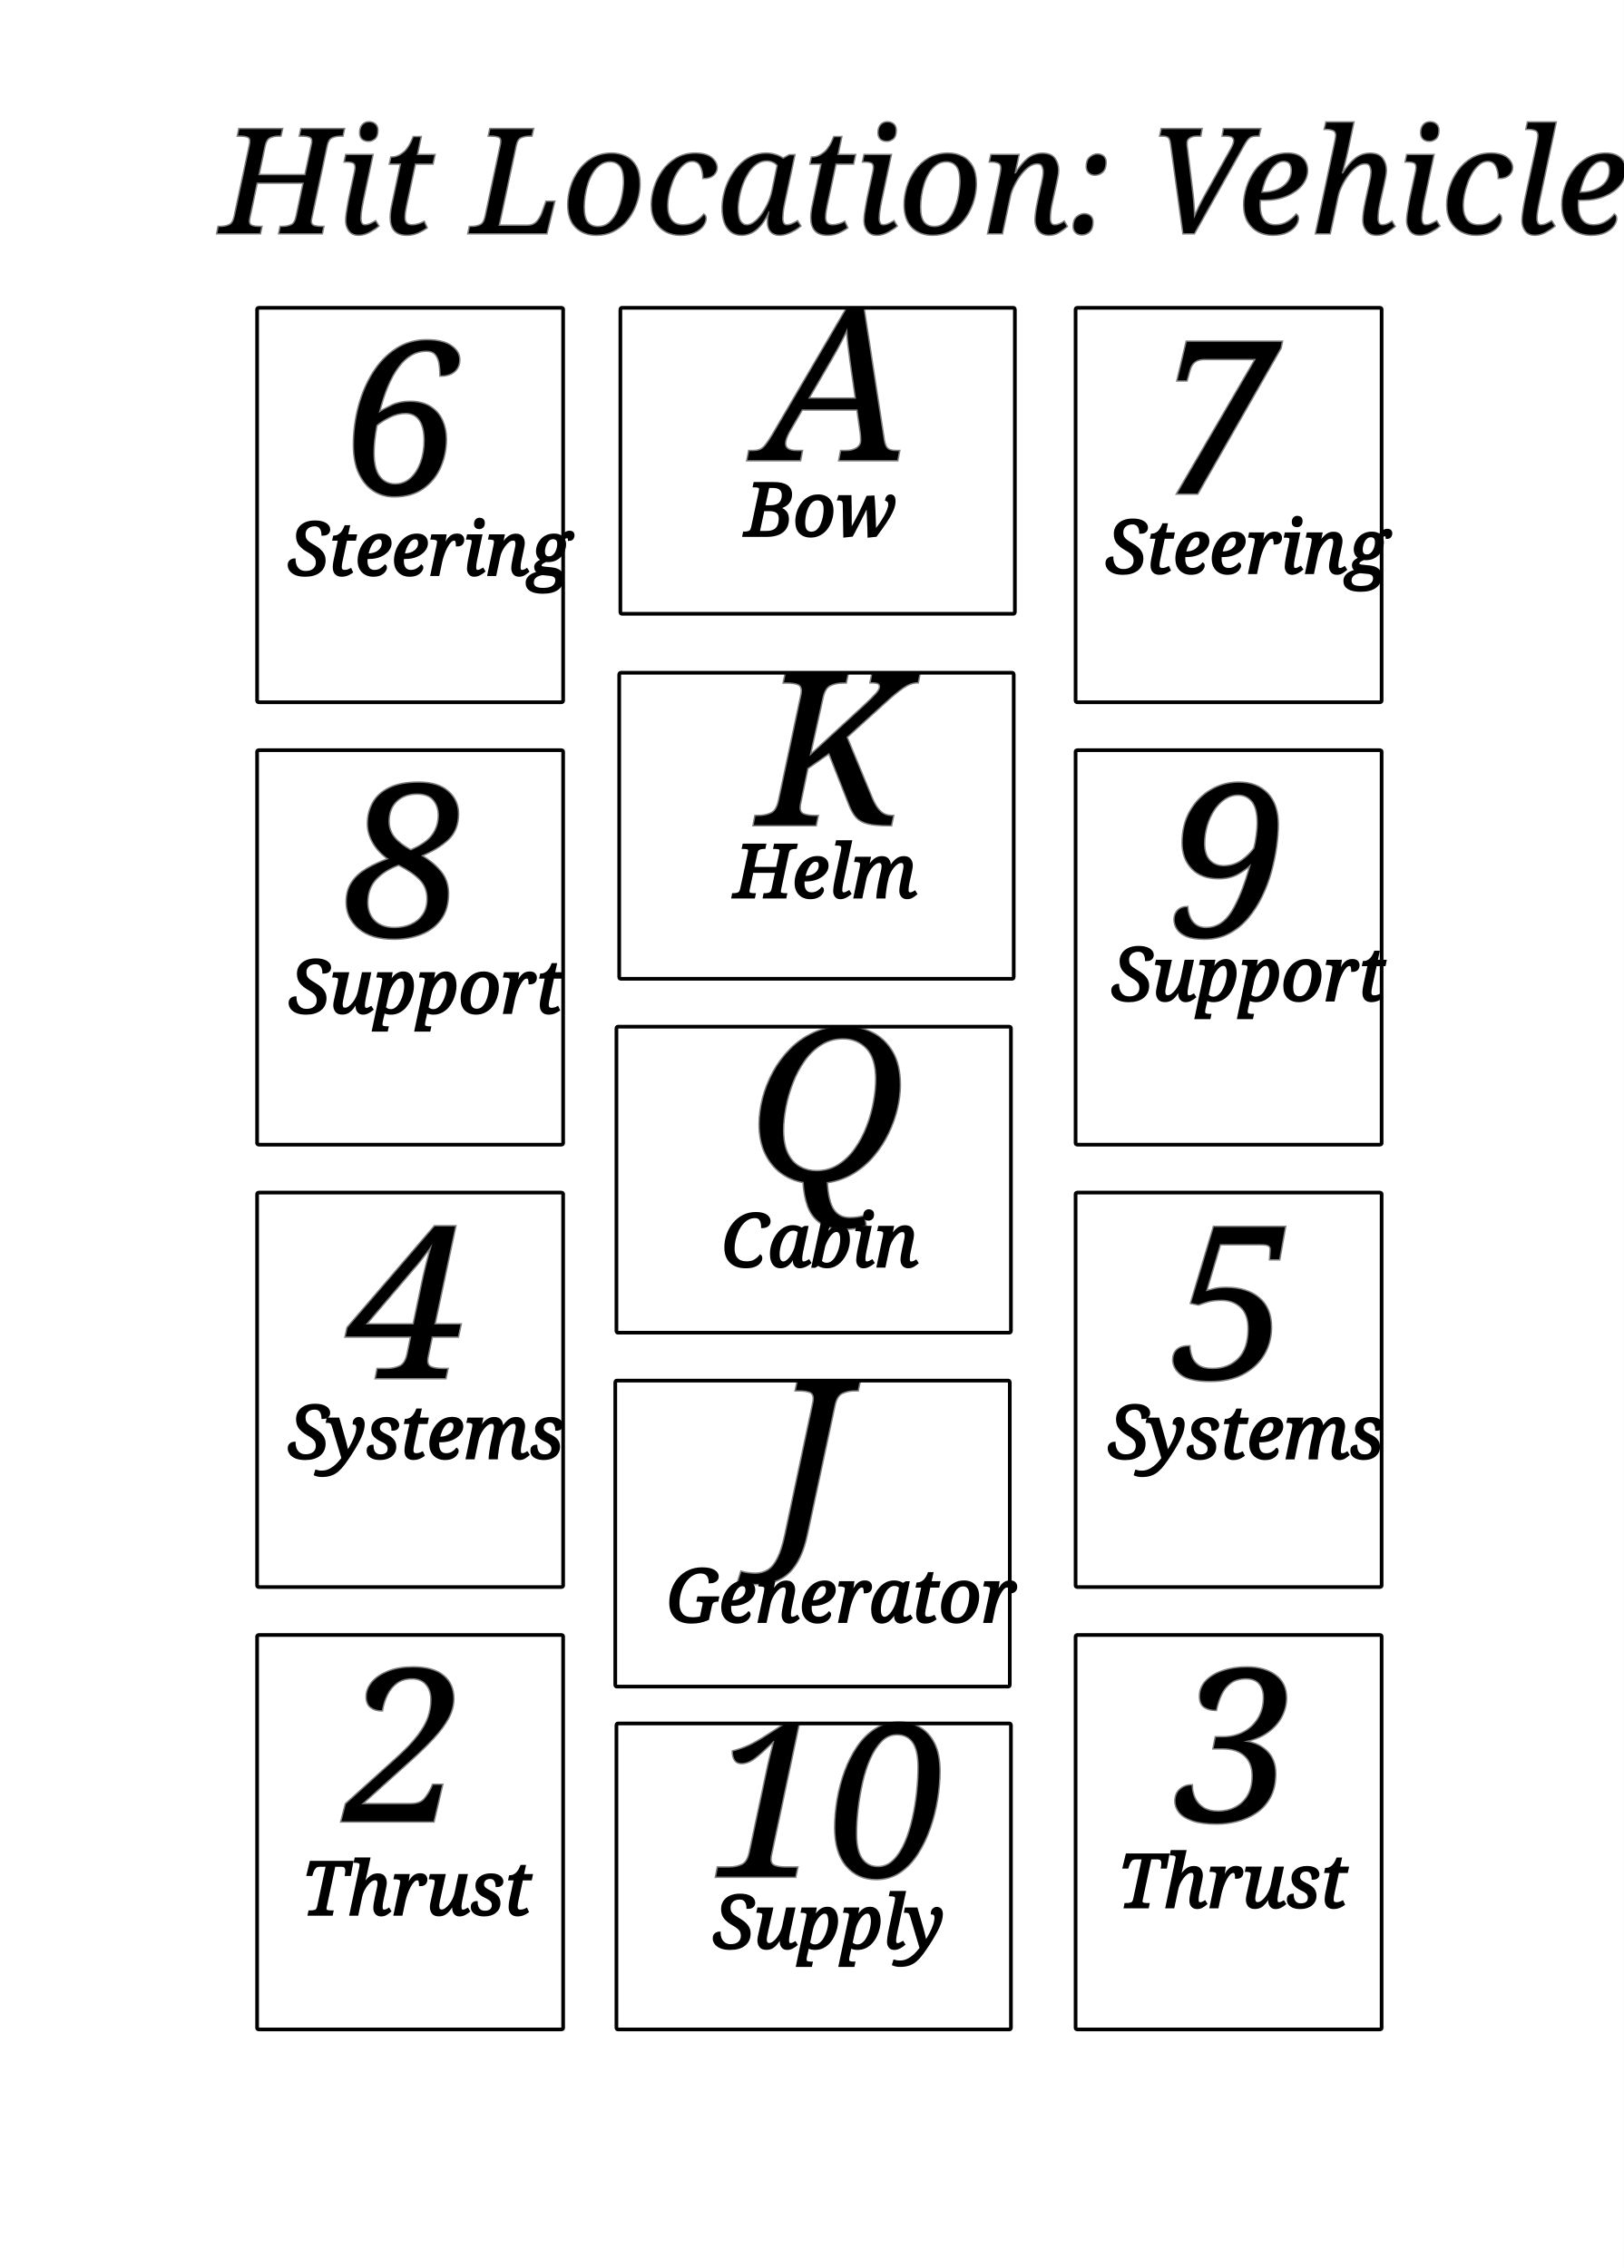
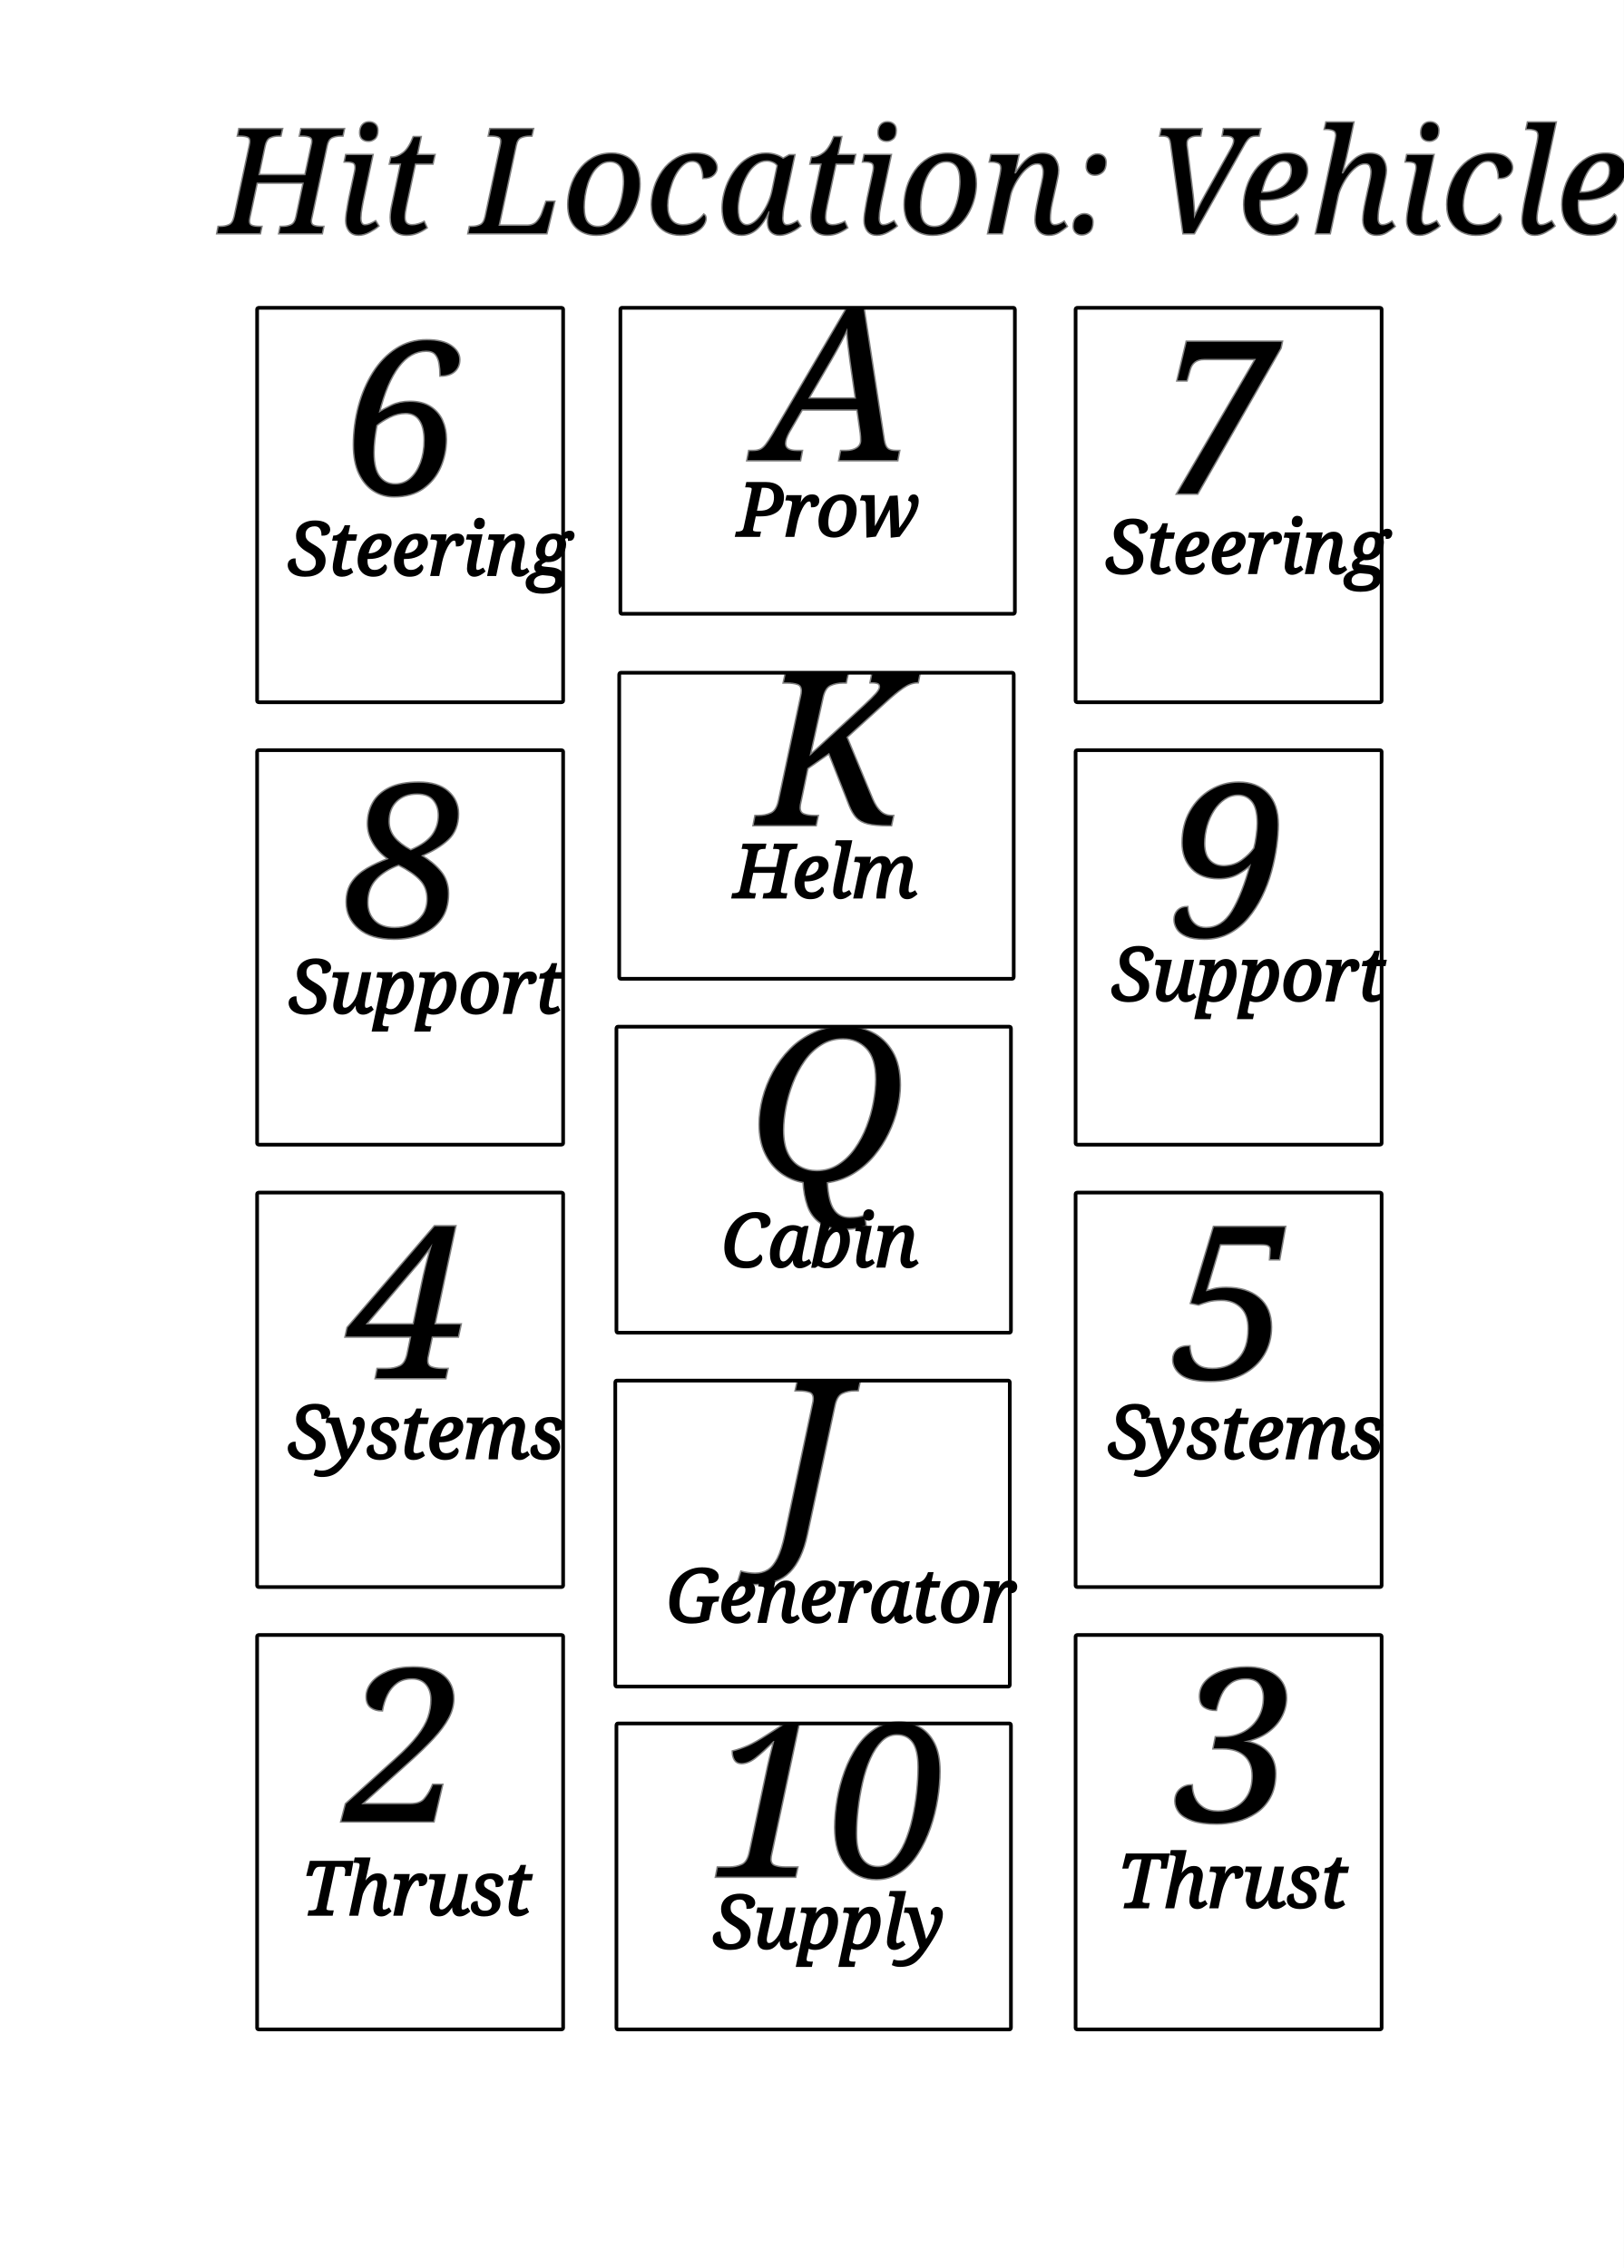
<svg xmlns="http://www.w3.org/2000/svg" width="63mm" height="88mm" version="1.1" id="svg49" viewBox="0 0 238.11 332.598" xml:space="preserve">
  <defs id="defs17">
    <linearGradient id="gradient_0" gradientUnits="userSpaceOnUse" x1="787.833" y1="417.136" x2="896.295" y2="336.468">
      <stop offset="0" stop-color="#167F8A" id="stop16" />
      <stop offset="1" stop-color="#159BA9" id="stop17" />
    </linearGradient>
    <linearGradient id="gradient_0-2" gradientUnits="userSpaceOnUse" x1="439.112" y1="464.522" x2="373.026" y2="386.068">
      <stop offset="0" stop-color="#FEA902" id="stop24-7" />
      <stop offset="1" stop-color="#FEC100" id="stop25-8" />
    </linearGradient>
    <linearGradient id="gradient_0-8" gradientUnits="userSpaceOnUse" x1="505.637" y1="183.797" x2="171.414" y2="155.431">
      <stop offset="0" stop-color="#EEA800" id="stop3" />
      <stop offset="1" stop-color="#FEF49E" id="stop4" />
    </linearGradient>
    <linearGradient id="gradient_1-2" gradientUnits="userSpaceOnUse" x1="297.286" y1="286.582" x2="163.532" y2="635.065">
      <stop offset="0" stop-color="#BE8500" id="stop5" />
      <stop offset="1" stop-color="#FFEA5F" id="stop6" />
    </linearGradient>
    <linearGradient id="gradient_2" gradientUnits="userSpaceOnUse" x1="690.969" y1="886.345" x2="530.028" y2="327.178">
      <stop offset="0" stop-color="#936602" id="stop7" />
      <stop offset="1" stop-color="#E6AB0B" id="stop8" />
    </linearGradient>
    <linearGradient id="gradient_0-6" gradientUnits="userSpaceOnUse" x1="756.237" y1="543.653" x2="570.922" y2="327.42">
      <stop offset="0" stop-color="#9650B5" id="stop1" />
      <stop offset="1" stop-color="#B262D0" id="stop2" />
    </linearGradient>
    <linearGradient id="gradient_1-21" gradientUnits="userSpaceOnUse" x1="431.044" y1="954.888" x2="538.147" y2="89.449">
      <stop offset="0" stop-color="#002757" id="stop3-8" style="stop-color:#000000;stop-opacity:1;" />
      <stop offset="1" stop-color="#4B448F" id="stop4-0" />
    </linearGradient>
    <linearGradient id="linearGradient1" gradientUnits="userSpaceOnUse" x1="567.449" y1="699.044" x2="868.415" y2="779.635">
      <stop offset="0" stop-color="#176366" id="stop24-3" style="stop-color:#000000;stop-opacity:1;" />
      <stop offset="1" stop-color="#157C89" id="stop25-1" />
    </linearGradient>
    <clipPath clipPathUnits="userSpaceOnUse" id="clipPath213">
      <path fill="none" stroke="#2ba6de" stroke-dasharray="4.609" d="m 71.06,198.534 c 0,-6.901 5.486,-12.484 12.253,-12.484 H 576.522 c 6.767,0 12.253,5.582 12.253,12.484 v 724.008 c 0,6.895 -5.486,12.484 -12.253,12.484 H 83.313 c -6.767,0 -12.253,-5.589 -12.253,-12.484 z" id="path213" style="display:inline;stroke-width:3.201" />
    </clipPath>
  </defs>
  <defs id="defs25">
    <linearGradient id="gradient_1" gradientUnits="userSpaceOnUse" x1="567.449" y1="699.044" x2="868.415" y2="779.635">
      <stop offset="0" stop-color="#176366" id="stop24" style="stop-color:#000000;stop-opacity:1;" />
      <stop offset="1" stop-color="#157C89" id="stop25" />
    </linearGradient>
  </defs>
  <g id="layer2">
    <rect style="fill:#ffffff;fill-opacity:1;stroke:none;stroke-width:1.634;stroke-opacity:0.498" id="rect307" width="238.11" height="332.598" x="0" y="0" />
  </g>
  <text xml:space="preserve" style="font-style:italic;font-variant:normal;font-weight:normal;font-stretch:normal;font-size:21.333px;font-family:Caladea;-inkscape-font-specification:'Caladea, Italic';font-variant-ligatures:normal;font-variant-caps:normal;font-variant-numeric:normal;font-variant-east-asian:normal;text-align:start;writing-mode:lr-tb;direction:ltr;text-anchor:start;fill:#000000;fill-opacity:1;stroke:#000000;stroke-width:0.418;stroke-opacity:0.498" x="32.341" y="34.189" id="text1-8-1">
    <tspan id="tspan14" x="32.341" y="34.189" style="font-style:italic;font-variant:normal;font-weight:normal;font-stretch:normal;font-size:21.333px;font-family:Caladea;-inkscape-font-specification:'Caladea, Italic';font-variant-ligatures:normal;font-variant-caps:normal;font-variant-numeric:normal;font-variant-east-asian:normal;stroke-width:0.418">Hit Location: Vehicle</tspan>
  </text>
  <g id="g2-1-5" transform="matrix(0.3243815,0,0,0.3243815,-29.3872,189.0521)">
    <rect style="fill:#ffffff;fill-opacity:1;stroke:#000000;stroke-width:1.662;stroke-dasharray:none" id="rect1-8-0" width="138.338" height="178.338" x="206.823" y="156.339" rx="0.889" ry="0.595" />
    <text xml:space="preserve" style="font-style:italic;font-variant:normal;font-weight:normal;font-stretch:normal;font-size:96px;font-family:Caladea;-inkscape-font-specification:'Caladea, Italic';font-variant-ligatures:normal;font-variant-caps:normal;font-variant-numeric:normal;font-variant-east-asian:normal;text-align:start;writing-mode:lr-tb;direction:ltr;text-anchor:start;fill:#000000;fill-opacity:1;stroke:#000000;stroke-width:1.289;stroke-opacity:0.498" x="246.605" y="240.568" id="text1-9-2">
      <tspan id="tspan9" x="246.605" y="240.568">2</tspan>
    </text>
    <text xml:space="preserve" style="font-style:italic;font-variant:normal;font-weight:normal;font-stretch:normal;font-size:33.333px;font-family:Caladea;-inkscape-font-specification:'Caladea, Italic';font-variant-ligatures:normal;font-variant-caps:normal;font-variant-numeric:normal;font-variant-east-asian:normal;text-align:start;writing-mode:lr-tb;direction:ltr;text-anchor:start;fill:#000000;fill-opacity:1;stroke:#000000" x="187.13" y="862.254" id="text2-0" transform="translate(39.9926,-579.4922)">
      <tspan x="187.13" y="862.254" id="tspan15-9">Thrust</tspan>
    </text>
  </g>
  <g id="g2-1-5-8" transform="matrix(0.3243815,0,0,0.3243815,90.63396,189.0521)">
    <rect style="fill:#ffffff;fill-opacity:1;stroke:#000000;stroke-width:1.662;stroke-dasharray:none" id="rect1-8-0-6" width="138.338" height="178.338" x="206.823" y="156.339" rx="0.889" ry="0.595" />
    <text xml:space="preserve" style="font-style:italic;font-variant:normal;font-weight:normal;font-stretch:normal;font-size:96px;font-family:Caladea;-inkscape-font-specification:'Caladea, Italic';font-variant-ligatures:normal;font-variant-caps:normal;font-variant-numeric:normal;font-variant-east-asian:normal;text-align:start;writing-mode:lr-tb;direction:ltr;text-anchor:start;fill:#000000;fill-opacity:1;stroke:#000000;stroke-width:1.289;stroke-opacity:0.498" x="252.277" y="240.568" id="text1-9-2-5">
      <tspan id="tspan13" x="252.277" y="240.568">3</tspan>
    </text>
    <text xml:space="preserve" style="font-style:italic;font-variant:normal;font-weight:normal;font-stretch:normal;font-size:33.333px;font-family:Caladea;-inkscape-font-specification:'Caladea, Italic';font-variant-ligatures:normal;font-variant-caps:normal;font-variant-numeric:normal;font-variant-east-asian:normal;text-align:start;writing-mode:lr-tb;direction:ltr;text-anchor:start;fill:#000000;fill-opacity:1;stroke:#000000" x="556.025" y="858.919" id="text2" transform="translate(-330.0074,-579.4922)">
      <tspan x="556.025" y="858.919" id="tspan15">Thrust</tspan>
    </text>
  </g>
  <g id="g2-6" transform="matrix(0.3243815,0,0,0.3243815,-29.3872,124.1758)">
    <rect style="fill:#ffffff;fill-opacity:1;stroke:#000000;stroke-width:1.662;stroke-dasharray:none" id="rect1-0" width="138.338" height="178.338" x="206.823" y="156.339" rx="0.889" ry="0.595" />
    <text xml:space="preserve" style="font-style:italic;font-variant:normal;font-weight:normal;font-stretch:normal;font-size:96px;font-family:Caladea;-inkscape-font-specification:'Caladea, Italic';font-variant-ligatures:normal;font-variant-caps:normal;font-variant-numeric:normal;font-variant-east-asian:normal;text-align:start;writing-mode:lr-tb;direction:ltr;text-anchor:start;fill:#000000;fill-opacity:1;stroke:#000000;stroke-width:1.289;stroke-opacity:0.498" x="248.237" y="240.184" id="text1-2">
      <tspan id="tspan8" x="248.237" y="240.184">4</tspan>
    </text>
    <text xml:space="preserve" style="font-style:italic;font-variant:normal;font-weight:normal;font-stretch:normal;font-size:33.333px;font-family:Caladea;-inkscape-font-specification:'Caladea, Italic';font-variant-ligatures:normal;font-variant-caps:normal;font-variant-numeric:normal;font-variant-east-asian:normal;text-align:start;writing-mode:lr-tb;direction:ltr;text-anchor:start;fill:#000000;fill-opacity:1;stroke:#000000" x="180.938" y="655.922" id="text2-0-4-8-4-1-2-6-4-3-2" transform="translate(39.9926,-379.4922)">
      <tspan id="tspan30" x="180.938" y="655.922">Systems</tspan>
    </text>
  </g>
  <g id="g2-6-9" transform="matrix(0.3243815,0,0,0.3243815,90.63396,124.1758)">
    <rect style="fill:#ffffff;fill-opacity:1;stroke:#000000;stroke-width:1.662;stroke-dasharray:none" id="rect1-0-0" width="138.338" height="178.338" x="206.823" y="156.339" rx="0.889" ry="0.595" />
    <text xml:space="preserve" style="font-style:italic;font-variant:normal;font-weight:normal;font-stretch:normal;font-size:96px;font-family:Caladea;-inkscape-font-specification:'Caladea, Italic';font-variant-ligatures:normal;font-variant-caps:normal;font-variant-numeric:normal;font-variant-east-asian:normal;text-align:start;writing-mode:lr-tb;direction:ltr;text-anchor:start;fill:#000000;fill-opacity:1;stroke:#000000;stroke-width:1.289;stroke-opacity:0.498" x="250.261" y="240.472" id="text1-2-0">
      <tspan id="tspan12" x="250.261" y="240.472">5</tspan>
    </text>
    <text xml:space="preserve" style="font-style:italic;font-variant:normal;font-weight:normal;font-stretch:normal;font-size:33.333px;font-family:Caladea;-inkscape-font-specification:'Caladea, Italic';font-variant-ligatures:normal;font-variant-caps:normal;font-variant-numeric:normal;font-variant-east-asian:normal;text-align:start;writing-mode:lr-tb;direction:ltr;text-anchor:start;fill:#000000;fill-opacity:1;stroke:#000000" x="551.611" y="655.947" id="text2-0-4-8-4-1-2-6-4-3" transform="translate(-330.0074,-379.4922)">
      <tspan id="tspan31" x="551.611" y="655.947">Systems</tspan>
    </text>
  </g>
  <g id="g2" transform="matrix(0.3243815,0,0,0.3243815,-29.3872,-5.576777)">
    <rect style="fill:#ffffff;fill-opacity:1;stroke:#000000;stroke-width:1.662;stroke-dasharray:none" id="rect1" width="138.338" height="178.338" x="206.823" y="156.339" rx="0.889" ry="0.595" />
    <text xml:space="preserve" style="font-style:italic;font-variant:normal;font-weight:normal;font-stretch:normal;font-size:96px;font-family:Caladea;-inkscape-font-specification:'Caladea, Italic';font-variant-ligatures:normal;font-variant-caps:normal;font-variant-numeric:normal;font-variant-east-asian:normal;text-align:start;writing-mode:lr-tb;direction:ltr;text-anchor:start;fill:#000000;fill-opacity:1;stroke:#000000;stroke-width:1.289;stroke-opacity:0.498" x="244.877" y="240.568" id="text1">
      <tspan id="tspan4" x="244.877" y="240.568" style="stroke-width:1.289">6</tspan>
    </text>
    <text xml:space="preserve" style="font-style:italic;font-variant:normal;font-weight:normal;font-stretch:normal;font-size:33.333px;font-family:Caladea;-inkscape-font-specification:'Caladea, Italic';font-variant-ligatures:normal;font-variant-caps:normal;font-variant-numeric:normal;font-variant-east-asian:normal;text-align:start;writing-mode:lr-tb;direction:ltr;text-anchor:start;fill:#000000;fill-opacity:1;stroke:#000000" x="180.93" y="256.597" id="text2-5-7" transform="translate(39.9926,20.50781)">
      <tspan id="tspan19-1" x="180.93" y="256.597">Steering</tspan>
    </text>
  </g>
  <g id="g2-13" transform="matrix(0.3243815,0,0,0.3243815,90.63396,-5.576779)">
    <rect style="fill:#ffffff;fill-opacity:1;stroke:#000000;stroke-width:1.662;stroke-dasharray:none" id="rect1-89" width="138.338" height="178.338" x="206.823" y="156.339" rx="0.889" ry="0.595" />
    <text xml:space="preserve" style="font-style:italic;font-variant:normal;font-weight:normal;font-stretch:normal;font-size:96px;font-family:Caladea;-inkscape-font-specification:'Caladea, Italic';font-variant-ligatures:normal;font-variant-caps:normal;font-variant-numeric:normal;font-variant-east-asian:normal;text-align:start;writing-mode:lr-tb;direction:ltr;text-anchor:start;fill:#000000;fill-opacity:1;stroke:#000000;stroke-width:1.289;stroke-opacity:0.498" x="244.309" y="240.28" id="text1-3">
      <tspan id="tspan11" x="244.309" y="240.28" style="stroke-width:1.289">7</tspan>
    </text>
    <text xml:space="preserve" style="font-style:italic;font-variant:normal;font-weight:normal;font-stretch:normal;font-size:33.333px;font-family:Caladea;-inkscape-font-specification:'Caladea, Italic';font-variant-ligatures:normal;font-variant-caps:normal;font-variant-numeric:normal;font-variant-east-asian:normal;text-align:start;writing-mode:lr-tb;direction:ltr;text-anchor:start;fill:#000000;fill-opacity:1;stroke:#000000" x="550.601" y="255.726" id="text2-5" transform="translate(-330.0074,20.50782)">
      <tspan id="tspan23" x="550.601" y="255.726">Steering</tspan>
    </text>
  </g>
  <g id="g2-1" transform="matrix(0.3243815,0,0,0.3243815,-29.3872,59.29952)">
    <rect style="fill:#ffffff;fill-opacity:1;stroke:#000000;stroke-width:1.662;stroke-dasharray:none" id="rect1-8" width="138.338" height="178.338" x="206.823" y="156.339" rx="0.889" ry="0.595" />
    <text xml:space="preserve" style="font-style:italic;font-variant:normal;font-weight:normal;font-stretch:normal;font-size:96px;font-family:Caladea;-inkscape-font-specification:'Caladea, Italic';font-variant-ligatures:normal;font-variant-caps:normal;font-variant-numeric:normal;font-variant-east-asian:normal;text-align:start;writing-mode:lr-tb;direction:ltr;text-anchor:start;fill:#000000;fill-opacity:1;stroke:#000000;stroke-width:1.289;stroke-opacity:0.498" x="246.413" y="240.568" id="text1-9">
      <tspan id="tspan22-2" x="246.413" y="240.568">8</tspan>
    </text>
    <text xml:space="preserve" style="font-style:italic;font-variant:normal;font-weight:normal;font-stretch:normal;font-size:33.333px;font-family:Caladea;-inkscape-font-specification:'Caladea, Italic';font-variant-ligatures:normal;font-variant-caps:normal;font-variant-numeric:normal;font-variant-east-asian:normal;text-align:start;writing-mode:lr-tb;direction:ltr;text-anchor:start;fill:#000000;fill-opacity:1;stroke:#000000" x="221.328" y="275.078" id="text2-0-4-8-4-1-2-6">
      <tspan id="tspan17" x="221.328" y="275.078">Support</tspan>
    </text>
  </g>
  <g id="g2-1-4" transform="matrix(0.3243815,0,0,0.3243815,90.63396,59.29952)">
    <rect style="fill:#ffffff;fill-opacity:1;stroke:#000000;stroke-width:1.662;stroke-dasharray:none" id="rect1-8-6" width="138.338" height="178.338" x="206.823" y="156.339" rx="0.889" ry="0.595" />
    <text xml:space="preserve" style="font-style:italic;font-variant:normal;font-weight:normal;font-stretch:normal;font-size:96px;font-family:Caladea;-inkscape-font-specification:'Caladea, Italic';font-variant-ligatures:normal;font-variant-caps:normal;font-variant-numeric:normal;font-variant-east-asian:normal;text-align:start;writing-mode:lr-tb;direction:ltr;text-anchor:start;fill:#000000;fill-opacity:1;stroke:#000000;stroke-width:1.289;stroke-opacity:0.498" x="248.245" y="240.568" id="text1-9-0">
      <tspan id="tspan10" x="248.245" y="240.568">9</tspan>
    </text>
    <text xml:space="preserve" style="font-style:italic;font-variant:normal;font-weight:normal;font-stretch:normal;font-size:33.333px;font-family:Caladea;-inkscape-font-specification:'Caladea, Italic';font-variant-ligatures:normal;font-variant-caps:normal;font-variant-numeric:normal;font-variant-east-asian:normal;text-align:start;writing-mode:lr-tb;direction:ltr;text-anchor:start;fill:#000000;fill-opacity:1;stroke:#000000" x="223.22" y="269.442" id="text2-0-4-8-4-1-2-6-4">
      <tspan id="tspan16" x="223.22" y="269.442">Support</tspan>
    </text>
  </g>
  <g id="g2-1-9-2-1-3" transform="matrix(0,-0.3243815,0.3243815,0,42.65653,343.9831)">
    <rect style="fill:#ffffff;fill-opacity:1;stroke:#000000;stroke-width:1.662;stroke-dasharray:none" id="rect1-8-5-3-3-1" width="138.338" height="178.338" x="142.943" y="147.16" rx="0.889" ry="0.595" />
    <text xml:space="preserve" style="font-style:italic;font-variant:normal;font-weight:normal;font-stretch:normal;font-size:96px;font-family:Caladea;-inkscape-font-specification:'Caladea, Italic';font-variant-ligatures:normal;font-variant-caps:normal;font-variant-numeric:normal;font-variant-east-asian:normal;text-align:start;writing-mode:lr-tb;direction:ltr;text-anchor:start;fill:#000000;fill-opacity:1;stroke:#000000;stroke-width:1.289;stroke-opacity:0.498" x="188.602" y="-212.051" id="text1-9-4-3-8-9" transform="rotate(90)">
      <tspan id="tspan7" x="188.602" y="-212.051">10</tspan>
    </text>
    <text xml:space="preserve" style="font-style:italic;font-variant:normal;font-weight:normal;font-stretch:normal;font-size:33.333px;font-family:Caladea;-inkscape-font-specification:'Caladea, Italic';font-variant-ligatures:normal;font-variant-caps:normal;font-variant-numeric:normal;font-variant-east-asian:normal;text-align:start;writing-mode:lr-tb;direction:ltr;text-anchor:start;fill:#000000;fill-opacity:1;stroke:#000000" x="373.066" y="877.399" id="text2-0-4" transform="rotate(90,619.6075,437.5044)">
      <tspan id="tspan22" x="373.066" y="877.399">Supply</tspan>
    </text>
  </g>
  <g id="g2-1-9-2-1" transform="matrix(0,-0.3243815,0.3243815,0,42.48732,293.704)">
    <rect style="fill:#ffffff;fill-opacity:1;stroke:#000000;stroke-width:1.662;stroke-dasharray:none" id="rect1-8-5-3-3" width="138.338" height="178.338" x="142.943" y="147.16" rx="0.889" ry="0.595" />
    <text xml:space="preserve" style="font-style:italic;font-variant:normal;font-weight:normal;font-stretch:normal;font-size:96px;font-family:Caladea;-inkscape-font-specification:'Caladea, Italic';font-variant-ligatures:normal;font-variant-caps:normal;font-variant-numeric:normal;font-variant-east-asian:normal;text-align:start;writing-mode:lr-tb;direction:ltr;text-anchor:start;fill:#000000;fill-opacity:1;stroke:#000000;stroke-width:1.289;stroke-opacity:0.498" x="217.669" y="-212.435" id="text1-9-4-3-8" transform="rotate(90)">
      <tspan id="tspan6" x="217.669" y="-212.435">J</tspan>
    </text>
    <text xml:space="preserve" style="font-style:italic;font-variant:normal;font-weight:normal;font-stretch:normal;font-size:33.333px;font-family:Caladea;-inkscape-font-specification:'Caladea, Italic';font-variant-ligatures:normal;font-variant-caps:normal;font-variant-numeric:normal;font-variant-east-asian:normal;text-align:start;writing-mode:lr-tb;direction:ltr;text-anchor:start;fill:#000000;fill-opacity:1;stroke:#000000" x="170.332" y="-172.24" id="text2-0-4-8-4-1-2" transform="rotate(90)">
      <tspan id="tspan21" x="170.332" y="-172.24">Generator</tspan>
    </text>
  </g>
  <g id="g2-1-9-4" transform="matrix(0,-0.3243815,0.3243815,0,42.65682,241.803)">
    <rect style="fill:#ffffff;fill-opacity:1;stroke:#000000;stroke-width:1.662;stroke-dasharray:none" id="rect1-8-5-2" width="138.338" height="178.338" x="142.943" y="147.16" rx="0.889" ry="0.595" />
    <text xml:space="preserve" style="font-style:italic;font-variant:normal;font-weight:normal;font-stretch:normal;font-size:96px;font-family:Caladea;-inkscape-font-specification:'Caladea, Italic';font-variant-ligatures:normal;font-variant-caps:normal;font-variant-numeric:normal;font-variant-east-asian:normal;text-align:start;writing-mode:lr-tb;direction:ltr;text-anchor:start;fill:#000000;fill-opacity:1;stroke:#000000;stroke-width:1.289;stroke-opacity:0.498" x="206.96" y="-211.667" id="text1-9-4-7" transform="rotate(90)">
      <tspan id="tspan5" x="206.96" y="-211.667">Q</tspan>
    </text>
    <text xml:space="preserve" style="font-style:italic;font-variant:normal;font-weight:normal;font-stretch:normal;font-size:33.333px;font-family:Caladea;-inkscape-font-specification:'Caladea, Italic';font-variant-ligatures:normal;font-variant-caps:normal;font-variant-numeric:normal;font-variant-east-asian:normal;text-align:start;writing-mode:lr-tb;direction:ltr;text-anchor:start;fill:#000000;fill-opacity:1;stroke:#000000" x="194.71" y="-172.875" id="text2-0-4-8-4-1" transform="rotate(90)">
      <tspan id="tspan20" x="194.71" y="-172.875">Cabin</tspan>
    </text>
  </g>
  <g id="g2-1-9-2" transform="matrix(0,-0.3243815,0.3243815,0,43.06418,189.9019)">
    <rect style="fill:#ffffff;fill-opacity:1;stroke:#000000;stroke-width:1.662;stroke-dasharray:none" id="rect1-8-5-3" width="138.338" height="178.338" x="142.943" y="147.16" rx="0.889" ry="0.595" />
    <text xml:space="preserve" style="font-style:italic;font-variant:normal;font-weight:normal;font-stretch:normal;font-size:96px;font-family:Caladea;-inkscape-font-specification:'Caladea, Italic';font-variant-ligatures:normal;font-variant-caps:normal;font-variant-numeric:normal;font-variant-east-asian:normal;text-align:start;writing-mode:lr-tb;direction:ltr;text-anchor:start;fill:#000000;fill-opacity:1;stroke:#000000;stroke-width:1.289;stroke-opacity:0.498" x="210.02" y="-212.436" id="text1-9-4-3" transform="matrix(0,1.000001,-0.999999,0,0,0)">
      <tspan id="tspan3" x="210.02" y="-212.436">K</tspan>
    </text>
    <text xml:space="preserve" style="font-style:italic;font-variant:normal;font-weight:normal;font-stretch:normal;font-size:33.333px;font-family:Caladea;-inkscape-font-specification:'Caladea, Italic';font-variant-ligatures:normal;font-variant-caps:normal;font-variant-numeric:normal;font-variant-east-asian:normal;text-align:start;writing-mode:lr-tb;direction:ltr;text-anchor:start;fill:#000000;fill-opacity:1;stroke:#000000" x="199.075" y="-179.737" id="text2-0-4-8-4" transform="rotate(90)">
      <tspan id="tspan18" x="199.075" y="-179.737">Helm</tspan>
    </text>
  </g>
  <g id="g2-1-9" transform="matrix(0,-0.3243815,0.3243815,0,43.23367,136.379)">
    <rect style="fill:#ffffff;fill-opacity:1;stroke:#000000;stroke-width:1.662;stroke-dasharray:none" id="rect1-8-5" width="138.338" height="178.338" x="142.943" y="147.16" rx="0.889" ry="0.595" />
    <text xml:space="preserve" style="font-style:italic;font-variant:normal;font-weight:normal;font-stretch:normal;font-size:96px;font-family:Caladea;-inkscape-font-specification:'Caladea, Italic';font-variant-ligatures:normal;font-variant-caps:normal;font-variant-numeric:normal;font-variant-east-asian:normal;text-align:start;writing-mode:lr-tb;direction:ltr;text-anchor:start;fill:#000000;fill-opacity:1;stroke:#000000;stroke-width:1.289;stroke-opacity:0.498" x="210.02" y="-212.435" id="text1-9-4" transform="rotate(90)">
      <tspan id="tspan2" x="210.02" y="-212.435">A</tspan>
    </text>
-     <text xml:space="preserve" style="font-style:italic;font-variant:normal;font-weight:normal;font-stretch:normal;font-size:33.333px;font-family:Caladea;-inkscape-font-specification:'Caladea, Italic';font-variant-ligatures:normal;font-variant-caps:normal;font-variant-numeric:normal;font-variant-east-asian:normal;text-align:start;writing-mode:lr-tb;direction:ltr;text-anchor:start;fill:#000000;fill-opacity:1;stroke:#000000" x="203.5" y="-178.21" id="text2-0-4-8" transform="rotate(90)">
-       <tspan id="tspan19" x="203.5" y="-178.21">Bow</tspan>
+     <text xml:space="preserve" style="font-style:italic;font-variant:normal;font-weight:normal;font-stretch:normal;font-size:33.333px;font-family:Caladea;-inkscape-font-specification:'Caladea, Italic';font-variant-ligatures:normal;font-variant-caps:normal;font-variant-numeric:normal;font-variant-east-asian:normal;text-align:start;writing-mode:lr-tb;direction:ltr;text-anchor:start;fill:#000000;fill-opacity:1;stroke:#000000" x="200.166" y="-178.21" id="text2-0-4-8" transform="rotate(90)">
+       <tspan id="tspan1" x="200.166" y="-178.21">Prow</tspan>
    </text>
  </g>
</svg>
